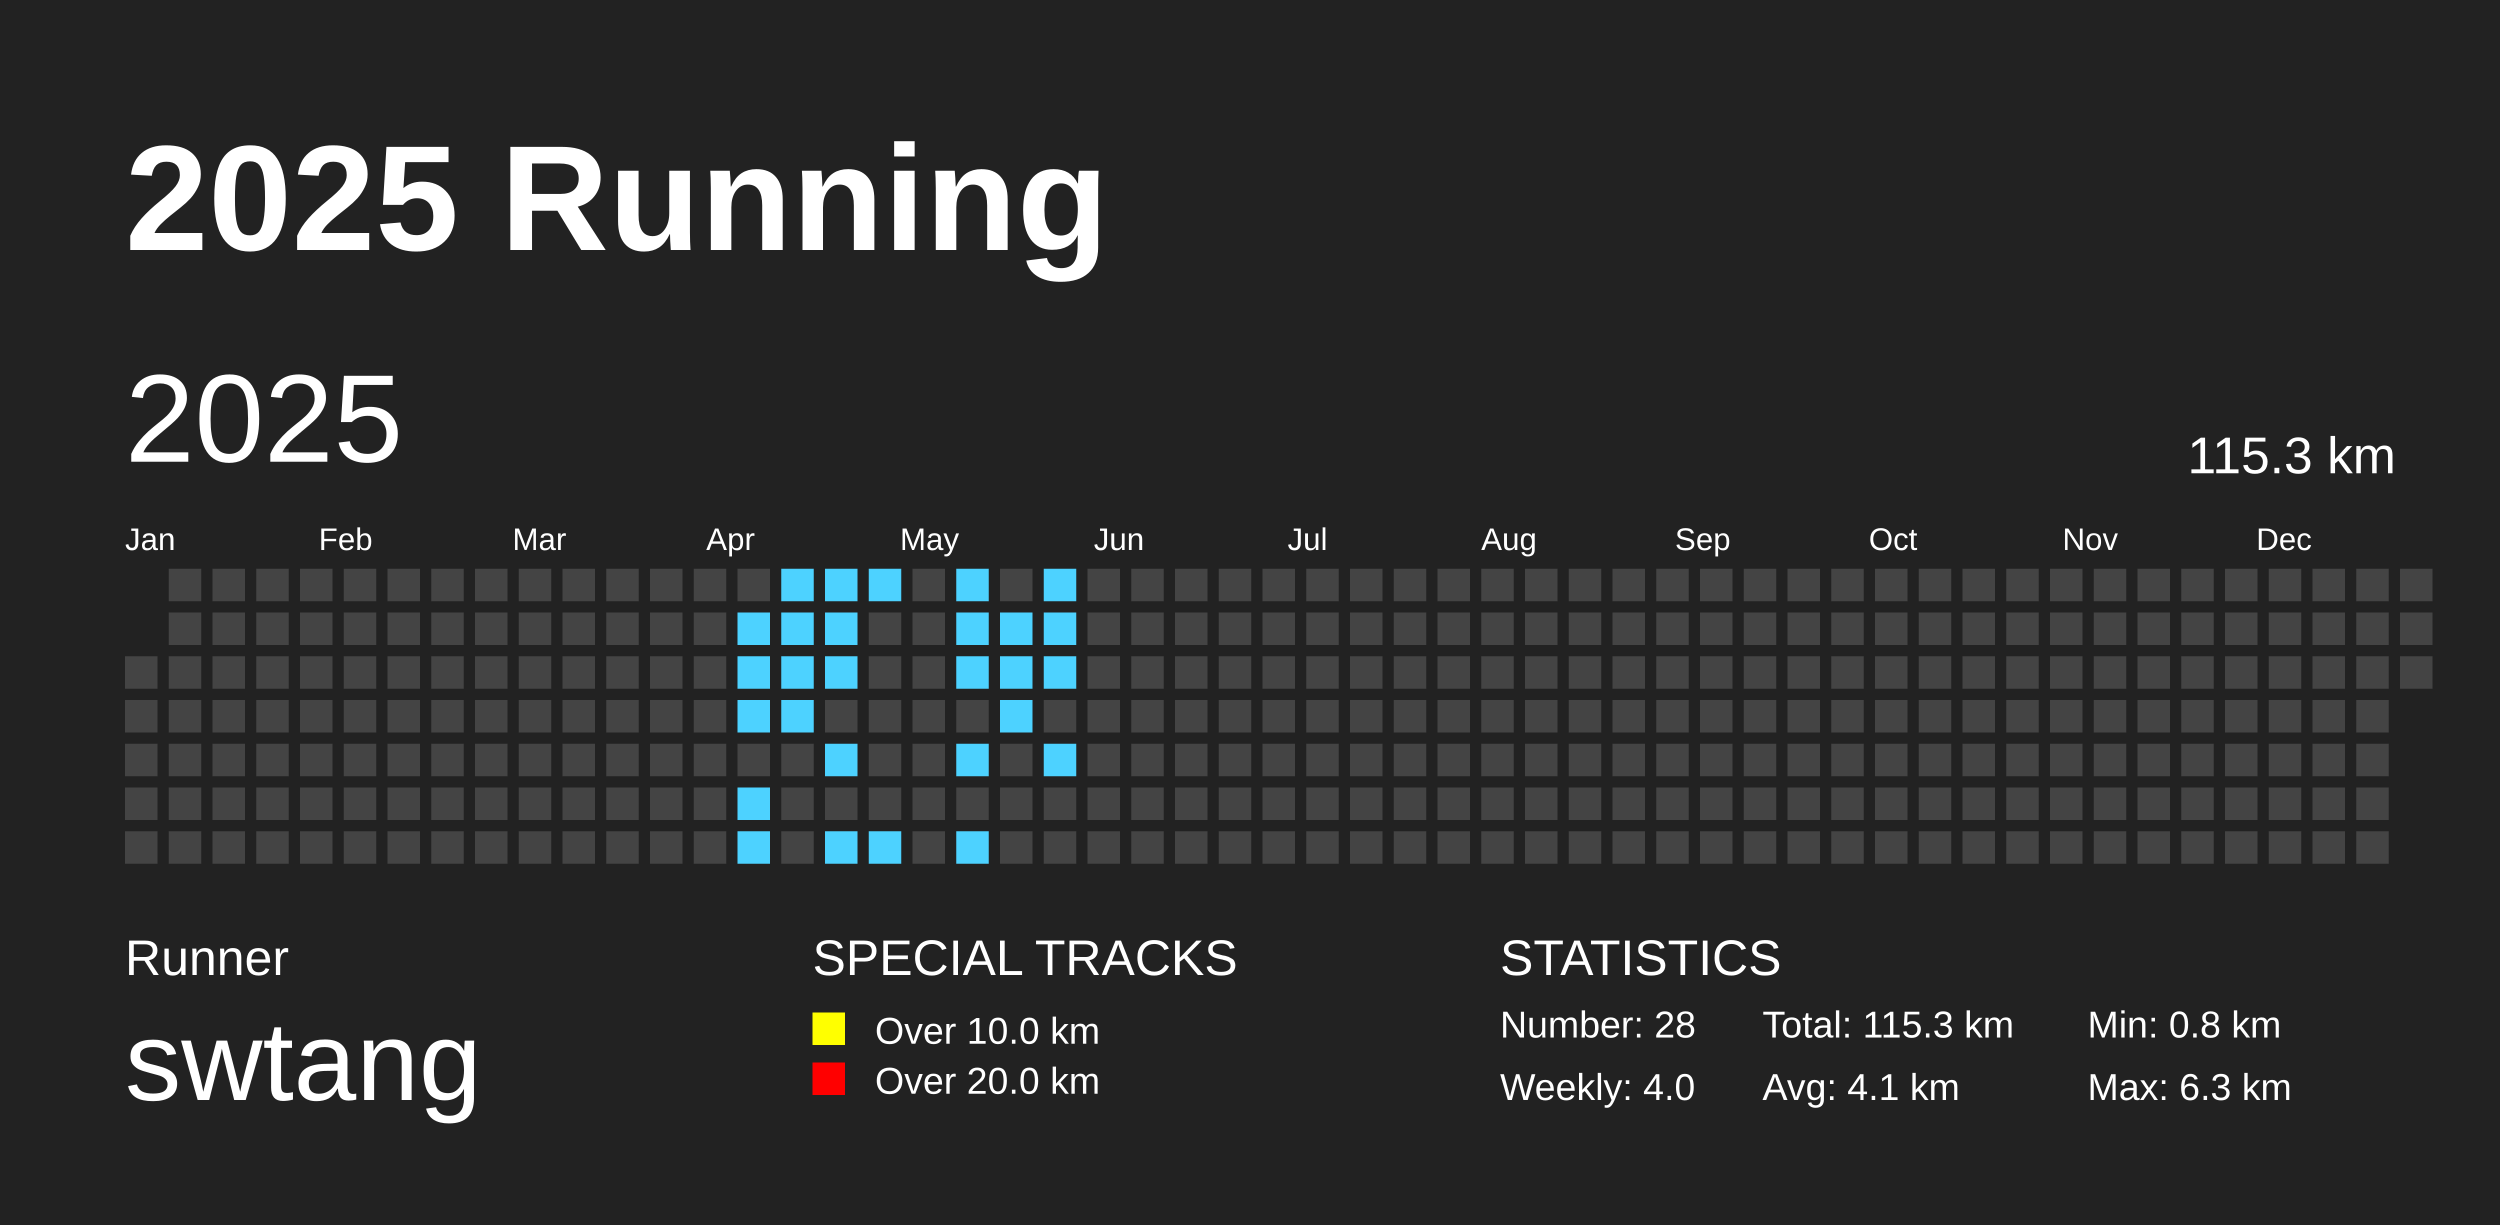
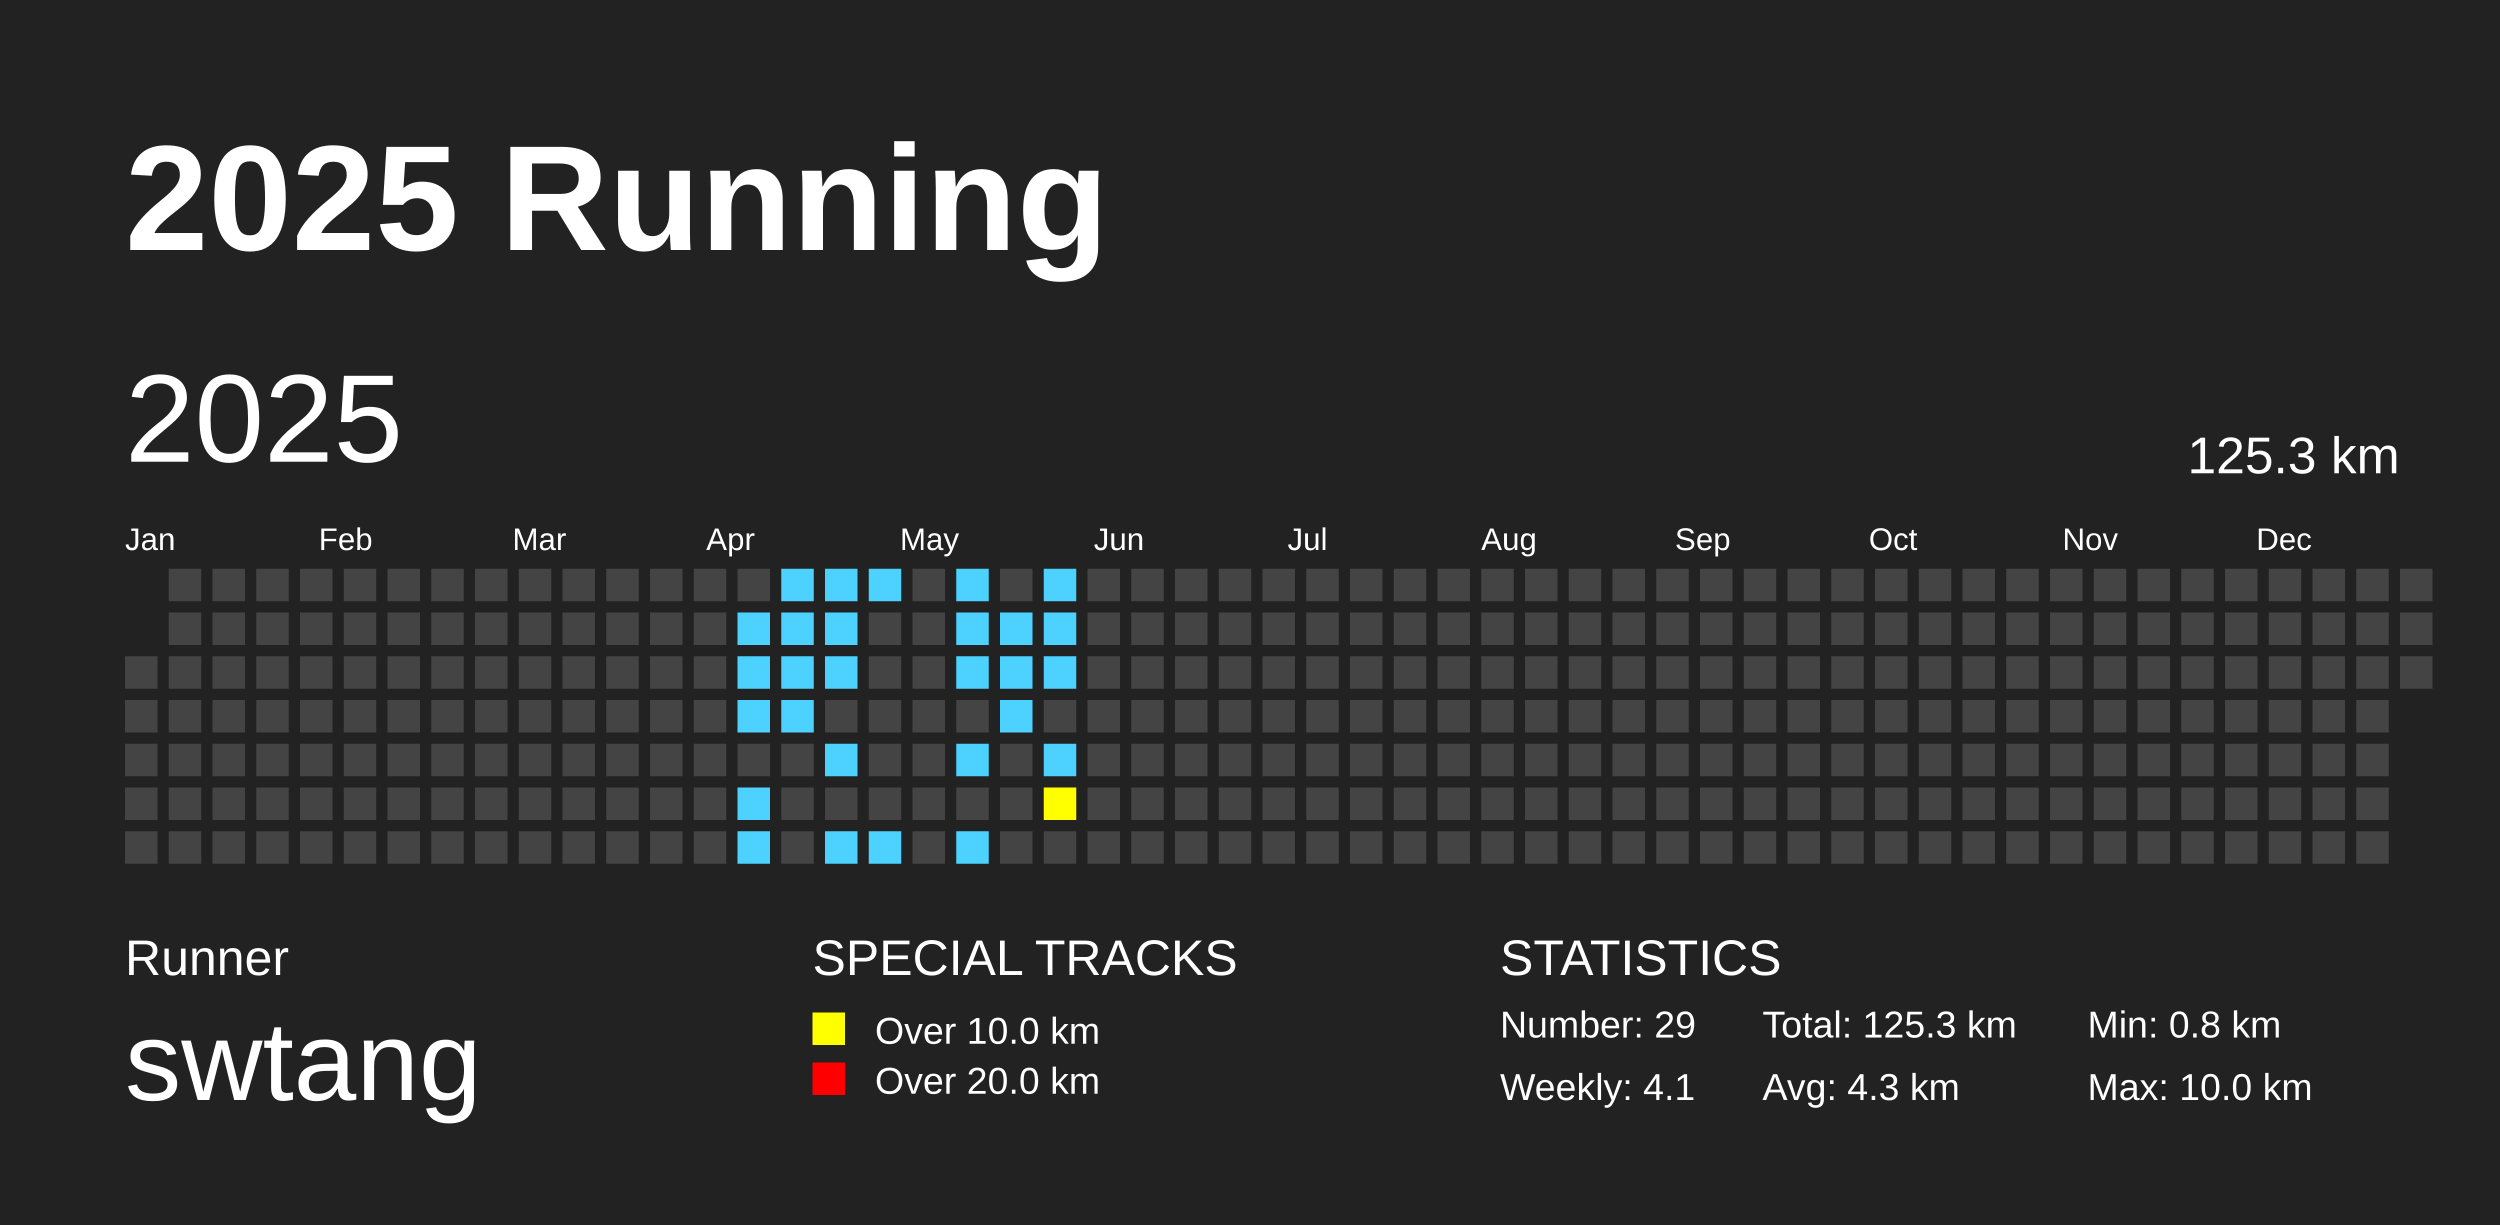
<svg xmlns="http://www.w3.org/2000/svg" baseProfile="full" height="98mm" version="1.1" viewBox="0,0,200,98" width="200mm">
  <defs />
  <rect fill="#222222" height="98" width="200" x="0" y="0" />
  <text fill="#FFFFFF" style="font-size:12px; font-family:Arial; font-weight:bold;" x="10" y="20">2025 Running</text>
  <text fill="#FFFFFF" style="font-size:4px; font-family:Arial" x="10" y="78">Runner</text>
  <text fill="#FFFFFF" style="font-size:9px; font-family:Arial" x="10" y="88">swtang</text>
  <text fill="#FFFFFF" style="font-size:4px; font-family:Arial" x="65" y="78">SPECIAL TRACKS</text>
  <rect fill="yellow" height="2.6" width="2.6" x="65" y="81" />
  <text fill="#FFFFFF" style="font-size:3px; font-family:Arial" x="70" y="83.5">Over 10.0 km</text>
  <rect fill="red" height="2.6" width="2.6" x="65" y="85" />
  <text fill="#FFFFFF" style="font-size:3px; font-family:Arial" x="70" y="87.5">Over 20.0 km</text>
  <text fill="#FFFFFF" style="font-size:4px; font-family:Arial" x="120" y="78">STATISTICS</text>
-   <text fill="#FFFFFF" style="font-size:3px; font-family:Arial" x="120" y="83">Number: 28</text>
-   <text fill="#FFFFFF" style="font-size:3px; font-family:Arial" x="120" y="88">Weekly: 4.0</text>
-   <text fill="#FFFFFF" style="font-size:3px; font-family:Arial" x="141" y="83">Total: 115.3 km</text>
-   <text fill="#FFFFFF" style="font-size:3px; font-family:Arial" x="141" y="88">Avg: 4.1 km</text>
+   <text fill="#FFFFFF" style="font-size:3px; font-family:Arial" x="120" y="83">Number: 29</text>
+   <text fill="#FFFFFF" style="font-size:3px; font-family:Arial" x="120" y="88">Weekly: 4.1</text>
+   <text fill="#FFFFFF" style="font-size:3px; font-family:Arial" x="141" y="83">Total: 125.3 km</text>
+   <text fill="#FFFFFF" style="font-size:3px; font-family:Arial" x="141" y="88">Avg: 4.3 km</text>
  <text fill="#FFFFFF" style="font-size:3px; font-family:Arial" x="167" y="83">Min: 0.8 km</text>
-   <text fill="#FFFFFF" style="font-size:3px; font-family:Arial" x="167" y="88">Max: 6.3 km</text>
+   <text fill="#FFFFFF" style="font-size:3px; font-family:Arial" x="167" y="88">Max: 10.0 km</text>
  <text dominant-baseline="hanging" fill="#FFFFFF" style="font-size:10.0px; font-family:Arial;" x="10" y="30">2025</text>
-   <text dominant-baseline="hanging" fill="#FFFFFF" style="font-size:4.125px; font-family:Arial;" x="175" y="35">115.3 km</text>
+   <text dominant-baseline="hanging" fill="#FFFFFF" style="font-size:4.125px; font-family:Arial;" x="175" y="35">125.3 km</text>
  <text fill="#FFFFFF" style="font-size:2.5px; font-family:Arial" x="10.0" y="44">Jan</text>
  <text fill="#FFFFFF" style="font-size:2.5px; font-family:Arial" x="25.5" y="44">Feb</text>
  <text fill="#FFFFFF" style="font-size:2.5px; font-family:Arial" x="41.0" y="44">Mar</text>
  <text fill="#FFFFFF" style="font-size:2.5px; font-family:Arial" x="56.5" y="44">Apr</text>
  <text fill="#FFFFFF" style="font-size:2.5px; font-family:Arial" x="72.0" y="44">May</text>
  <text fill="#FFFFFF" style="font-size:2.5px; font-family:Arial" x="87.5" y="44">Jun</text>
  <text fill="#FFFFFF" style="font-size:2.5px; font-family:Arial" x="103.0" y="44">Jul</text>
  <text fill="#FFFFFF" style="font-size:2.5px; font-family:Arial" x="118.5" y="44">Aug</text>
  <text fill="#FFFFFF" style="font-size:2.5px; font-family:Arial" x="134.0" y="44">Sep</text>
  <text fill="#FFFFFF" style="font-size:2.5px; font-family:Arial" x="149.5" y="44">Oct</text>
  <text fill="#FFFFFF" style="font-size:2.5px; font-family:Arial" x="165.0" y="44">Nov</text>
  <text fill="#FFFFFF" style="font-size:2.5px; font-family:Arial" x="180.5" y="44">Dec</text>
  <rect fill="#444444" height="2.6" width="2.6" x="10.0" y="52.5" />
  <rect fill="#444444" height="2.6" width="2.6" x="10.0" y="56.0" />
  <rect fill="#444444" height="2.6" width="2.6" x="10.0" y="59.5" />
  <rect fill="#444444" height="2.6" width="2.6" x="10.0" y="63.0" />
  <rect fill="#444444" height="2.6" width="2.6" x="10.0" y="66.5" />
  <rect fill="#444444" height="2.6" width="2.6" x="13.5" y="45.5" />
  <rect fill="#444444" height="2.6" width="2.6" x="13.5" y="49.0" />
  <rect fill="#444444" height="2.6" width="2.6" x="13.5" y="52.5" />
  <rect fill="#444444" height="2.6" width="2.6" x="13.5" y="56.0" />
  <rect fill="#444444" height="2.6" width="2.6" x="13.5" y="59.5" />
  <rect fill="#444444" height="2.6" width="2.6" x="13.5" y="63.0" />
  <rect fill="#444444" height="2.6" width="2.6" x="13.5" y="66.5" />
  <rect fill="#444444" height="2.6" width="2.6" x="17.0" y="45.5" />
  <rect fill="#444444" height="2.6" width="2.6" x="17.0" y="49.0" />
  <rect fill="#444444" height="2.6" width="2.6" x="17.0" y="52.5" />
  <rect fill="#444444" height="2.6" width="2.6" x="17.0" y="56.0" />
  <rect fill="#444444" height="2.6" width="2.6" x="17.0" y="59.5" />
  <rect fill="#444444" height="2.6" width="2.6" x="17.0" y="63.0" />
  <rect fill="#444444" height="2.6" width="2.6" x="17.0" y="66.5" />
  <rect fill="#444444" height="2.6" width="2.6" x="20.5" y="45.5" />
  <rect fill="#444444" height="2.6" width="2.6" x="20.5" y="49.0" />
  <rect fill="#444444" height="2.6" width="2.6" x="20.5" y="52.5" />
  <rect fill="#444444" height="2.6" width="2.6" x="20.5" y="56.0" />
  <rect fill="#444444" height="2.6" width="2.6" x="20.5" y="59.5" />
  <rect fill="#444444" height="2.6" width="2.6" x="20.5" y="63.0" />
  <rect fill="#444444" height="2.6" width="2.6" x="20.5" y="66.5" />
  <rect fill="#444444" height="2.6" width="2.6" x="24.0" y="45.5" />
  <rect fill="#444444" height="2.6" width="2.6" x="24.0" y="49.0" />
  <rect fill="#444444" height="2.6" width="2.6" x="24.0" y="52.5" />
  <rect fill="#444444" height="2.6" width="2.6" x="24.0" y="56.0" />
  <rect fill="#444444" height="2.6" width="2.6" x="24.0" y="59.5" />
  <rect fill="#444444" height="2.6" width="2.6" x="24.0" y="63.0" />
  <rect fill="#444444" height="2.6" width="2.6" x="24.0" y="66.5" />
  <rect fill="#444444" height="2.6" width="2.6" x="27.5" y="45.5" />
  <rect fill="#444444" height="2.6" width="2.6" x="27.5" y="49.0" />
  <rect fill="#444444" height="2.6" width="2.6" x="27.5" y="52.5" />
  <rect fill="#444444" height="2.6" width="2.6" x="27.5" y="56.0" />
  <rect fill="#444444" height="2.6" width="2.6" x="27.5" y="59.5" />
  <rect fill="#444444" height="2.6" width="2.6" x="27.5" y="63.0" />
  <rect fill="#444444" height="2.6" width="2.6" x="27.5" y="66.5" />
  <rect fill="#444444" height="2.6" width="2.6" x="31.0" y="45.5" />
  <rect fill="#444444" height="2.6" width="2.6" x="31.0" y="49.0" />
  <rect fill="#444444" height="2.6" width="2.6" x="31.0" y="52.5" />
  <rect fill="#444444" height="2.6" width="2.6" x="31.0" y="56.0" />
  <rect fill="#444444" height="2.6" width="2.6" x="31.0" y="59.5" />
  <rect fill="#444444" height="2.6" width="2.6" x="31.0" y="63.0" />
  <rect fill="#444444" height="2.6" width="2.6" x="31.0" y="66.5" />
  <rect fill="#444444" height="2.6" width="2.6" x="34.5" y="45.5" />
  <rect fill="#444444" height="2.6" width="2.6" x="34.5" y="49.0" />
  <rect fill="#444444" height="2.6" width="2.6" x="34.5" y="52.5" />
  <rect fill="#444444" height="2.6" width="2.6" x="34.5" y="56.0" />
  <rect fill="#444444" height="2.6" width="2.6" x="34.5" y="59.5" />
  <rect fill="#444444" height="2.6" width="2.6" x="34.5" y="63.0" />
  <rect fill="#444444" height="2.6" width="2.6" x="34.5" y="66.5" />
  <rect fill="#444444" height="2.6" width="2.6" x="38.0" y="45.5" />
  <rect fill="#444444" height="2.6" width="2.6" x="38.0" y="49.0" />
  <rect fill="#444444" height="2.6" width="2.6" x="38.0" y="52.5" />
  <rect fill="#444444" height="2.6" width="2.6" x="38.0" y="56.0" />
  <rect fill="#444444" height="2.6" width="2.6" x="38.0" y="59.5" />
  <rect fill="#444444" height="2.6" width="2.6" x="38.0" y="63.0" />
  <rect fill="#444444" height="2.6" width="2.6" x="38.0" y="66.5" />
  <rect fill="#444444" height="2.6" width="2.6" x="41.5" y="45.5" />
  <rect fill="#444444" height="2.6" width="2.6" x="41.5" y="49.0" />
  <rect fill="#444444" height="2.6" width="2.6" x="41.5" y="52.5" />
  <rect fill="#444444" height="2.6" width="2.6" x="41.5" y="56.0" />
  <rect fill="#444444" height="2.6" width="2.6" x="41.5" y="59.5" />
  <rect fill="#444444" height="2.6" width="2.6" x="41.5" y="63.0" />
  <rect fill="#444444" height="2.6" width="2.6" x="41.5" y="66.5" />
  <rect fill="#444444" height="2.6" width="2.6" x="45.0" y="45.5" />
  <rect fill="#444444" height="2.6" width="2.6" x="45.0" y="49.0" />
  <rect fill="#444444" height="2.6" width="2.6" x="45.0" y="52.5" />
  <rect fill="#444444" height="2.6" width="2.6" x="45.0" y="56.0" />
  <rect fill="#444444" height="2.6" width="2.6" x="45.0" y="59.5" />
  <rect fill="#444444" height="2.6" width="2.6" x="45.0" y="63.0" />
  <rect fill="#444444" height="2.6" width="2.6" x="45.0" y="66.5" />
  <rect fill="#444444" height="2.6" width="2.6" x="48.5" y="45.5" />
  <rect fill="#444444" height="2.6" width="2.6" x="48.5" y="49.0" />
  <rect fill="#444444" height="2.6" width="2.6" x="48.5" y="52.5" />
  <rect fill="#444444" height="2.6" width="2.6" x="48.5" y="56.0" />
  <rect fill="#444444" height="2.6" width="2.6" x="48.5" y="59.5" />
  <rect fill="#444444" height="2.6" width="2.6" x="48.5" y="63.0" />
  <rect fill="#444444" height="2.6" width="2.6" x="48.5" y="66.5" />
  <rect fill="#444444" height="2.6" width="2.6" x="52.0" y="45.5" />
  <rect fill="#444444" height="2.6" width="2.6" x="52.0" y="49.0" />
  <rect fill="#444444" height="2.6" width="2.6" x="52.0" y="52.5" />
  <rect fill="#444444" height="2.6" width="2.6" x="52.0" y="56.0" />
  <rect fill="#444444" height="2.6" width="2.6" x="52.0" y="59.5" />
  <rect fill="#444444" height="2.6" width="2.6" x="52.0" y="63.0" />
  <rect fill="#444444" height="2.6" width="2.6" x="52.0" y="66.5" />
  <rect fill="#444444" height="2.6" width="2.6" x="55.5" y="45.5" />
  <rect fill="#444444" height="2.6" width="2.6" x="55.5" y="49.0" />
  <rect fill="#444444" height="2.6" width="2.6" x="55.5" y="52.5" />
  <rect fill="#444444" height="2.6" width="2.6" x="55.5" y="56.0" />
  <rect fill="#444444" height="2.6" width="2.6" x="55.5" y="59.5" />
  <rect fill="#444444" height="2.6" width="2.6" x="55.5" y="63.0" />
  <rect fill="#444444" height="2.6" width="2.6" x="55.5" y="66.5" />
  <rect fill="#444444" height="2.6" width="2.6" x="59.0" y="45.5" />
  <rect fill="#4DD2FF" height="2.6" width="2.6" x="59.0" y="49.0" />
  <rect fill="#4DD2FF" height="2.6" width="2.6" x="59.0" y="52.5" />
  <rect fill="#4DD2FF" height="2.6" width="2.6" x="59.0" y="56.0" />
  <rect fill="#444444" height="2.6" width="2.6" x="59.0" y="59.5" />
  <rect fill="#4DD2FF" height="2.6" width="2.6" x="59.0" y="63.0" />
  <rect fill="#4DD2FF" height="2.6" width="2.6" x="59.0" y="66.5" />
  <rect fill="#4DD2FF" height="2.6" width="2.6" x="62.5" y="45.5" />
  <rect fill="#4DD2FF" height="2.6" width="2.6" x="62.5" y="49.0" />
  <rect fill="#4DD2FF" height="2.6" width="2.6" x="62.5" y="52.5" />
  <rect fill="#4DD2FF" height="2.6" width="2.6" x="62.5" y="56.0" />
  <rect fill="#444444" height="2.6" width="2.6" x="62.5" y="59.5" />
  <rect fill="#444444" height="2.6" width="2.6" x="62.5" y="63.0" />
  <rect fill="#444444" height="2.6" width="2.6" x="62.5" y="66.5" />
  <rect fill="#4DD2FF" height="2.6" width="2.6" x="66.0" y="45.5" />
  <rect fill="#4DD2FF" height="2.6" width="2.6" x="66.0" y="49.0" />
  <rect fill="#4DD2FF" height="2.6" width="2.6" x="66.0" y="52.5" />
  <rect fill="#444444" height="2.6" width="2.6" x="66.0" y="56.0" />
  <rect fill="#4DD2FF" height="2.6" width="2.6" x="66.0" y="59.5" />
  <rect fill="#444444" height="2.6" width="2.6" x="66.0" y="63.0" />
  <rect fill="#4DD2FF" height="2.6" width="2.6" x="66.0" y="66.5" />
  <rect fill="#4DD2FF" height="2.6" width="2.6" x="69.5" y="45.5" />
  <rect fill="#444444" height="2.6" width="2.6" x="69.5" y="49.0" />
  <rect fill="#444444" height="2.6" width="2.6" x="69.5" y="52.5" />
  <rect fill="#444444" height="2.6" width="2.6" x="69.5" y="56.0" />
  <rect fill="#444444" height="2.6" width="2.6" x="69.5" y="59.5" />
  <rect fill="#444444" height="2.6" width="2.6" x="69.5" y="63.0" />
  <rect fill="#4DD2FF" height="2.6" width="2.6" x="69.5" y="66.5" />
  <rect fill="#444444" height="2.6" width="2.6" x="73.0" y="45.5" />
  <rect fill="#444444" height="2.6" width="2.6" x="73.0" y="49.0" />
  <rect fill="#444444" height="2.6" width="2.6" x="73.0" y="52.5" />
  <rect fill="#444444" height="2.6" width="2.6" x="73.0" y="56.0" />
  <rect fill="#444444" height="2.6" width="2.6" x="73.0" y="59.5" />
  <rect fill="#444444" height="2.6" width="2.6" x="73.0" y="63.0" />
  <rect fill="#444444" height="2.6" width="2.6" x="73.0" y="66.5" />
  <rect fill="#4DD2FF" height="2.6" width="2.6" x="76.5" y="45.5" />
  <rect fill="#4DD2FF" height="2.6" width="2.6" x="76.5" y="49.0" />
  <rect fill="#4DD2FF" height="2.6" width="2.6" x="76.5" y="52.5" />
  <rect fill="#444444" height="2.6" width="2.6" x="76.5" y="56.0" />
  <rect fill="#4DD2FF" height="2.6" width="2.6" x="76.5" y="59.5" />
  <rect fill="#444444" height="2.6" width="2.6" x="76.5" y="63.0" />
  <rect fill="#4DD2FF" height="2.6" width="2.6" x="76.5" y="66.5" />
  <rect fill="#444444" height="2.6" width="2.6" x="80.0" y="45.5" />
  <rect fill="#4DD2FF" height="2.6" width="2.6" x="80.0" y="49.0" />
  <rect fill="#4DD2FF" height="2.6" width="2.6" x="80.0" y="52.5" />
  <rect fill="#4DD2FF" height="2.6" width="2.6" x="80.0" y="56.0" />
  <rect fill="#444444" height="2.6" width="2.6" x="80.0" y="59.5" />
  <rect fill="#444444" height="2.6" width="2.6" x="80.0" y="63.0" />
  <rect fill="#444444" height="2.6" width="2.6" x="80.0" y="66.5" />
  <rect fill="#4DD2FF" height="2.6" width="2.6" x="83.5" y="45.5" />
  <rect fill="#4DD2FF" height="2.6" width="2.6" x="83.5" y="49.0" />
  <rect fill="#4DD2FF" height="2.6" width="2.6" x="83.5" y="52.5" />
  <rect fill="#444444" height="2.6" width="2.6" x="83.5" y="56.0" />
  <rect fill="#4DD2FF" height="2.6" width="2.6" x="83.5" y="59.5" />
-   <rect fill="#444444" height="2.6" width="2.6" x="83.5" y="63.0" />
+   <rect fill="yellow" height="2.6" width="2.6" x="83.5" y="63.0" />
  <rect fill="#444444" height="2.6" width="2.6" x="83.5" y="66.5" />
  <rect fill="#444444" height="2.6" width="2.6" x="87.0" y="45.5" />
  <rect fill="#444444" height="2.6" width="2.6" x="87.0" y="49.0" />
  <rect fill="#444444" height="2.6" width="2.6" x="87.0" y="52.5" />
  <rect fill="#444444" height="2.6" width="2.6" x="87.0" y="56.0" />
  <rect fill="#444444" height="2.6" width="2.6" x="87.0" y="59.5" />
  <rect fill="#444444" height="2.6" width="2.6" x="87.0" y="63.0" />
  <rect fill="#444444" height="2.6" width="2.6" x="87.0" y="66.5" />
  <rect fill="#444444" height="2.6" width="2.6" x="90.5" y="45.5" />
  <rect fill="#444444" height="2.6" width="2.6" x="90.5" y="49.0" />
  <rect fill="#444444" height="2.6" width="2.6" x="90.5" y="52.5" />
  <rect fill="#444444" height="2.6" width="2.6" x="90.5" y="56.0" />
  <rect fill="#444444" height="2.6" width="2.6" x="90.5" y="59.5" />
  <rect fill="#444444" height="2.6" width="2.6" x="90.5" y="63.0" />
  <rect fill="#444444" height="2.6" width="2.6" x="90.5" y="66.5" />
  <rect fill="#444444" height="2.6" width="2.6" x="94.0" y="45.5" />
  <rect fill="#444444" height="2.6" width="2.6" x="94.0" y="49.0" />
  <rect fill="#444444" height="2.6" width="2.6" x="94.0" y="52.5" />
  <rect fill="#444444" height="2.6" width="2.6" x="94.0" y="56.0" />
  <rect fill="#444444" height="2.6" width="2.6" x="94.0" y="59.5" />
  <rect fill="#444444" height="2.6" width="2.6" x="94.0" y="63.0" />
  <rect fill="#444444" height="2.6" width="2.6" x="94.0" y="66.5" />
  <rect fill="#444444" height="2.6" width="2.6" x="97.5" y="45.5" />
  <rect fill="#444444" height="2.6" width="2.6" x="97.5" y="49.0" />
  <rect fill="#444444" height="2.6" width="2.6" x="97.5" y="52.5" />
  <rect fill="#444444" height="2.6" width="2.6" x="97.5" y="56.0" />
  <rect fill="#444444" height="2.6" width="2.6" x="97.5" y="59.5" />
  <rect fill="#444444" height="2.6" width="2.6" x="97.5" y="63.0" />
  <rect fill="#444444" height="2.6" width="2.6" x="97.5" y="66.5" />
  <rect fill="#444444" height="2.6" width="2.6" x="101.0" y="45.5" />
  <rect fill="#444444" height="2.6" width="2.6" x="101.0" y="49.0" />
  <rect fill="#444444" height="2.6" width="2.6" x="101.0" y="52.5" />
  <rect fill="#444444" height="2.6" width="2.6" x="101.0" y="56.0" />
  <rect fill="#444444" height="2.6" width="2.6" x="101.0" y="59.5" />
  <rect fill="#444444" height="2.6" width="2.6" x="101.0" y="63.0" />
  <rect fill="#444444" height="2.6" width="2.6" x="101.0" y="66.5" />
  <rect fill="#444444" height="2.6" width="2.6" x="104.5" y="45.5" />
  <rect fill="#444444" height="2.6" width="2.6" x="104.5" y="49.0" />
  <rect fill="#444444" height="2.6" width="2.6" x="104.5" y="52.5" />
  <rect fill="#444444" height="2.6" width="2.6" x="104.5" y="56.0" />
  <rect fill="#444444" height="2.6" width="2.6" x="104.5" y="59.5" />
  <rect fill="#444444" height="2.6" width="2.6" x="104.5" y="63.0" />
  <rect fill="#444444" height="2.6" width="2.6" x="104.5" y="66.5" />
  <rect fill="#444444" height="2.6" width="2.6" x="108.0" y="45.5" />
  <rect fill="#444444" height="2.6" width="2.6" x="108.0" y="49.0" />
  <rect fill="#444444" height="2.6" width="2.6" x="108.0" y="52.5" />
  <rect fill="#444444" height="2.6" width="2.6" x="108.0" y="56.0" />
  <rect fill="#444444" height="2.6" width="2.6" x="108.0" y="59.5" />
  <rect fill="#444444" height="2.6" width="2.6" x="108.0" y="63.0" />
  <rect fill="#444444" height="2.6" width="2.6" x="108.0" y="66.5" />
  <rect fill="#444444" height="2.6" width="2.6" x="111.5" y="45.5" />
  <rect fill="#444444" height="2.6" width="2.6" x="111.5" y="49.0" />
  <rect fill="#444444" height="2.6" width="2.6" x="111.5" y="52.5" />
  <rect fill="#444444" height="2.6" width="2.6" x="111.5" y="56.0" />
  <rect fill="#444444" height="2.6" width="2.6" x="111.5" y="59.5" />
  <rect fill="#444444" height="2.6" width="2.6" x="111.5" y="63.0" />
  <rect fill="#444444" height="2.6" width="2.6" x="111.5" y="66.5" />
  <rect fill="#444444" height="2.6" width="2.6" x="115.0" y="45.5" />
  <rect fill="#444444" height="2.6" width="2.6" x="115.0" y="49.0" />
  <rect fill="#444444" height="2.6" width="2.6" x="115.0" y="52.5" />
  <rect fill="#444444" height="2.6" width="2.6" x="115.0" y="56.0" />
  <rect fill="#444444" height="2.6" width="2.6" x="115.0" y="59.5" />
  <rect fill="#444444" height="2.6" width="2.6" x="115.0" y="63.0" />
  <rect fill="#444444" height="2.6" width="2.6" x="115.0" y="66.5" />
  <rect fill="#444444" height="2.6" width="2.6" x="118.5" y="45.5" />
  <rect fill="#444444" height="2.6" width="2.6" x="118.5" y="49.0" />
  <rect fill="#444444" height="2.6" width="2.6" x="118.5" y="52.5" />
  <rect fill="#444444" height="2.6" width="2.6" x="118.5" y="56.0" />
  <rect fill="#444444" height="2.6" width="2.6" x="118.5" y="59.5" />
  <rect fill="#444444" height="2.6" width="2.6" x="118.5" y="63.0" />
  <rect fill="#444444" height="2.6" width="2.6" x="118.5" y="66.5" />
  <rect fill="#444444" height="2.6" width="2.6" x="122.0" y="45.5" />
  <rect fill="#444444" height="2.6" width="2.6" x="122.0" y="49.0" />
  <rect fill="#444444" height="2.6" width="2.6" x="122.0" y="52.5" />
  <rect fill="#444444" height="2.6" width="2.6" x="122.0" y="56.0" />
  <rect fill="#444444" height="2.6" width="2.6" x="122.0" y="59.5" />
  <rect fill="#444444" height="2.6" width="2.6" x="122.0" y="63.0" />
  <rect fill="#444444" height="2.6" width="2.6" x="122.0" y="66.5" />
  <rect fill="#444444" height="2.6" width="2.6" x="125.5" y="45.5" />
  <rect fill="#444444" height="2.6" width="2.6" x="125.5" y="49.0" />
  <rect fill="#444444" height="2.6" width="2.6" x="125.5" y="52.5" />
  <rect fill="#444444" height="2.6" width="2.6" x="125.5" y="56.0" />
  <rect fill="#444444" height="2.6" width="2.6" x="125.5" y="59.5" />
  <rect fill="#444444" height="2.6" width="2.6" x="125.5" y="63.0" />
  <rect fill="#444444" height="2.6" width="2.6" x="125.5" y="66.5" />
  <rect fill="#444444" height="2.6" width="2.6" x="129.0" y="45.5" />
  <rect fill="#444444" height="2.6" width="2.6" x="129.0" y="49.0" />
  <rect fill="#444444" height="2.6" width="2.6" x="129.0" y="52.5" />
  <rect fill="#444444" height="2.6" width="2.6" x="129.0" y="56.0" />
  <rect fill="#444444" height="2.6" width="2.6" x="129.0" y="59.5" />
  <rect fill="#444444" height="2.6" width="2.6" x="129.0" y="63.0" />
  <rect fill="#444444" height="2.6" width="2.6" x="129.0" y="66.5" />
  <rect fill="#444444" height="2.6" width="2.6" x="132.5" y="45.5" />
  <rect fill="#444444" height="2.6" width="2.6" x="132.5" y="49.0" />
  <rect fill="#444444" height="2.6" width="2.6" x="132.5" y="52.5" />
  <rect fill="#444444" height="2.6" width="2.6" x="132.5" y="56.0" />
  <rect fill="#444444" height="2.6" width="2.6" x="132.5" y="59.5" />
  <rect fill="#444444" height="2.6" width="2.6" x="132.5" y="63.0" />
  <rect fill="#444444" height="2.6" width="2.6" x="132.5" y="66.5" />
  <rect fill="#444444" height="2.6" width="2.6" x="136.0" y="45.5" />
  <rect fill="#444444" height="2.6" width="2.6" x="136.0" y="49.0" />
  <rect fill="#444444" height="2.6" width="2.6" x="136.0" y="52.5" />
  <rect fill="#444444" height="2.6" width="2.6" x="136.0" y="56.0" />
  <rect fill="#444444" height="2.6" width="2.6" x="136.0" y="59.5" />
  <rect fill="#444444" height="2.6" width="2.6" x="136.0" y="63.0" />
  <rect fill="#444444" height="2.6" width="2.6" x="136.0" y="66.5" />
  <rect fill="#444444" height="2.6" width="2.6" x="139.5" y="45.5" />
  <rect fill="#444444" height="2.6" width="2.6" x="139.5" y="49.0" />
  <rect fill="#444444" height="2.6" width="2.6" x="139.5" y="52.5" />
  <rect fill="#444444" height="2.6" width="2.6" x="139.5" y="56.0" />
  <rect fill="#444444" height="2.6" width="2.6" x="139.5" y="59.5" />
  <rect fill="#444444" height="2.6" width="2.6" x="139.5" y="63.0" />
  <rect fill="#444444" height="2.6" width="2.6" x="139.5" y="66.5" />
  <rect fill="#444444" height="2.6" width="2.6" x="143.0" y="45.5" />
  <rect fill="#444444" height="2.6" width="2.6" x="143.0" y="49.0" />
  <rect fill="#444444" height="2.6" width="2.6" x="143.0" y="52.5" />
  <rect fill="#444444" height="2.6" width="2.6" x="143.0" y="56.0" />
  <rect fill="#444444" height="2.6" width="2.6" x="143.0" y="59.5" />
  <rect fill="#444444" height="2.6" width="2.6" x="143.0" y="63.0" />
  <rect fill="#444444" height="2.6" width="2.6" x="143.0" y="66.5" />
  <rect fill="#444444" height="2.6" width="2.6" x="146.5" y="45.5" />
  <rect fill="#444444" height="2.6" width="2.6" x="146.5" y="49.0" />
  <rect fill="#444444" height="2.6" width="2.6" x="146.5" y="52.5" />
  <rect fill="#444444" height="2.6" width="2.6" x="146.5" y="56.0" />
  <rect fill="#444444" height="2.6" width="2.6" x="146.5" y="59.5" />
  <rect fill="#444444" height="2.6" width="2.6" x="146.5" y="63.0" />
  <rect fill="#444444" height="2.6" width="2.6" x="146.5" y="66.5" />
  <rect fill="#444444" height="2.6" width="2.6" x="150.0" y="45.5" />
  <rect fill="#444444" height="2.6" width="2.6" x="150.0" y="49.0" />
  <rect fill="#444444" height="2.6" width="2.6" x="150.0" y="52.5" />
  <rect fill="#444444" height="2.6" width="2.6" x="150.0" y="56.0" />
  <rect fill="#444444" height="2.6" width="2.6" x="150.0" y="59.5" />
  <rect fill="#444444" height="2.6" width="2.6" x="150.0" y="63.0" />
  <rect fill="#444444" height="2.6" width="2.6" x="150.0" y="66.5" />
  <rect fill="#444444" height="2.6" width="2.6" x="153.5" y="45.5" />
  <rect fill="#444444" height="2.6" width="2.6" x="153.5" y="49.0" />
  <rect fill="#444444" height="2.6" width="2.6" x="153.5" y="52.5" />
  <rect fill="#444444" height="2.6" width="2.6" x="153.5" y="56.0" />
  <rect fill="#444444" height="2.6" width="2.6" x="153.5" y="59.5" />
  <rect fill="#444444" height="2.6" width="2.6" x="153.5" y="63.0" />
  <rect fill="#444444" height="2.6" width="2.6" x="153.5" y="66.5" />
  <rect fill="#444444" height="2.6" width="2.6" x="157.0" y="45.5" />
  <rect fill="#444444" height="2.6" width="2.6" x="157.0" y="49.0" />
  <rect fill="#444444" height="2.6" width="2.6" x="157.0" y="52.5" />
  <rect fill="#444444" height="2.6" width="2.6" x="157.0" y="56.0" />
  <rect fill="#444444" height="2.6" width="2.6" x="157.0" y="59.5" />
  <rect fill="#444444" height="2.6" width="2.6" x="157.0" y="63.0" />
  <rect fill="#444444" height="2.6" width="2.6" x="157.0" y="66.5" />
  <rect fill="#444444" height="2.6" width="2.6" x="160.5" y="45.5" />
  <rect fill="#444444" height="2.6" width="2.6" x="160.5" y="49.0" />
  <rect fill="#444444" height="2.6" width="2.6" x="160.5" y="52.5" />
  <rect fill="#444444" height="2.6" width="2.6" x="160.5" y="56.0" />
  <rect fill="#444444" height="2.6" width="2.6" x="160.5" y="59.5" />
  <rect fill="#444444" height="2.6" width="2.6" x="160.5" y="63.0" />
  <rect fill="#444444" height="2.6" width="2.6" x="160.5" y="66.5" />
  <rect fill="#444444" height="2.6" width="2.6" x="164.0" y="45.5" />
  <rect fill="#444444" height="2.6" width="2.6" x="164.0" y="49.0" />
  <rect fill="#444444" height="2.6" width="2.6" x="164.0" y="52.5" />
  <rect fill="#444444" height="2.6" width="2.6" x="164.0" y="56.0" />
  <rect fill="#444444" height="2.6" width="2.6" x="164.0" y="59.5" />
  <rect fill="#444444" height="2.6" width="2.6" x="164.0" y="63.0" />
  <rect fill="#444444" height="2.6" width="2.6" x="164.0" y="66.5" />
  <rect fill="#444444" height="2.6" width="2.6" x="167.5" y="45.5" />
  <rect fill="#444444" height="2.6" width="2.6" x="167.5" y="49.0" />
  <rect fill="#444444" height="2.6" width="2.6" x="167.5" y="52.5" />
  <rect fill="#444444" height="2.6" width="2.6" x="167.5" y="56.0" />
  <rect fill="#444444" height="2.6" width="2.6" x="167.5" y="59.5" />
  <rect fill="#444444" height="2.6" width="2.6" x="167.5" y="63.0" />
  <rect fill="#444444" height="2.6" width="2.6" x="167.5" y="66.5" />
  <rect fill="#444444" height="2.6" width="2.6" x="171.0" y="45.5" />
  <rect fill="#444444" height="2.6" width="2.6" x="171.0" y="49.0" />
  <rect fill="#444444" height="2.6" width="2.6" x="171.0" y="52.5" />
  <rect fill="#444444" height="2.6" width="2.6" x="171.0" y="56.0" />
  <rect fill="#444444" height="2.6" width="2.6" x="171.0" y="59.5" />
  <rect fill="#444444" height="2.6" width="2.6" x="171.0" y="63.0" />
  <rect fill="#444444" height="2.6" width="2.6" x="171.0" y="66.5" />
  <rect fill="#444444" height="2.6" width="2.6" x="174.5" y="45.5" />
  <rect fill="#444444" height="2.6" width="2.6" x="174.5" y="49.0" />
  <rect fill="#444444" height="2.6" width="2.6" x="174.5" y="52.5" />
  <rect fill="#444444" height="2.6" width="2.6" x="174.5" y="56.0" />
  <rect fill="#444444" height="2.6" width="2.6" x="174.5" y="59.5" />
  <rect fill="#444444" height="2.6" width="2.6" x="174.5" y="63.0" />
  <rect fill="#444444" height="2.6" width="2.6" x="174.5" y="66.5" />
  <rect fill="#444444" height="2.6" width="2.6" x="178.0" y="45.5" />
  <rect fill="#444444" height="2.6" width="2.6" x="178.0" y="49.0" />
  <rect fill="#444444" height="2.6" width="2.6" x="178.0" y="52.5" />
  <rect fill="#444444" height="2.6" width="2.6" x="178.0" y="56.0" />
  <rect fill="#444444" height="2.6" width="2.6" x="178.0" y="59.5" />
  <rect fill="#444444" height="2.6" width="2.6" x="178.0" y="63.0" />
  <rect fill="#444444" height="2.6" width="2.6" x="178.0" y="66.5" />
  <rect fill="#444444" height="2.6" width="2.6" x="181.5" y="45.5" />
  <rect fill="#444444" height="2.6" width="2.6" x="181.5" y="49.0" />
  <rect fill="#444444" height="2.6" width="2.6" x="181.5" y="52.5" />
  <rect fill="#444444" height="2.6" width="2.6" x="181.5" y="56.0" />
  <rect fill="#444444" height="2.6" width="2.6" x="181.5" y="59.5" />
  <rect fill="#444444" height="2.6" width="2.6" x="181.5" y="63.0" />
  <rect fill="#444444" height="2.6" width="2.6" x="181.5" y="66.5" />
  <rect fill="#444444" height="2.6" width="2.6" x="185.0" y="45.5" />
  <rect fill="#444444" height="2.6" width="2.6" x="185.0" y="49.0" />
  <rect fill="#444444" height="2.6" width="2.6" x="185.0" y="52.5" />
  <rect fill="#444444" height="2.6" width="2.6" x="185.0" y="56.0" />
  <rect fill="#444444" height="2.6" width="2.6" x="185.0" y="59.5" />
  <rect fill="#444444" height="2.6" width="2.6" x="185.0" y="63.0" />
  <rect fill="#444444" height="2.6" width="2.6" x="185.0" y="66.5" />
  <rect fill="#444444" height="2.6" width="2.6" x="188.5" y="45.5" />
  <rect fill="#444444" height="2.6" width="2.6" x="188.5" y="49.0" />
  <rect fill="#444444" height="2.6" width="2.6" x="188.5" y="52.5" />
  <rect fill="#444444" height="2.6" width="2.6" x="188.5" y="56.0" />
  <rect fill="#444444" height="2.6" width="2.6" x="188.5" y="59.5" />
  <rect fill="#444444" height="2.6" width="2.6" x="188.5" y="63.0" />
  <rect fill="#444444" height="2.6" width="2.6" x="188.5" y="66.5" />
  <rect fill="#444444" height="2.6" width="2.6" x="192.0" y="45.5" />
  <rect fill="#444444" height="2.6" width="2.6" x="192.0" y="49.0" />
  <rect fill="#444444" height="2.6" width="2.6" x="192.0" y="52.5" />
</svg>
